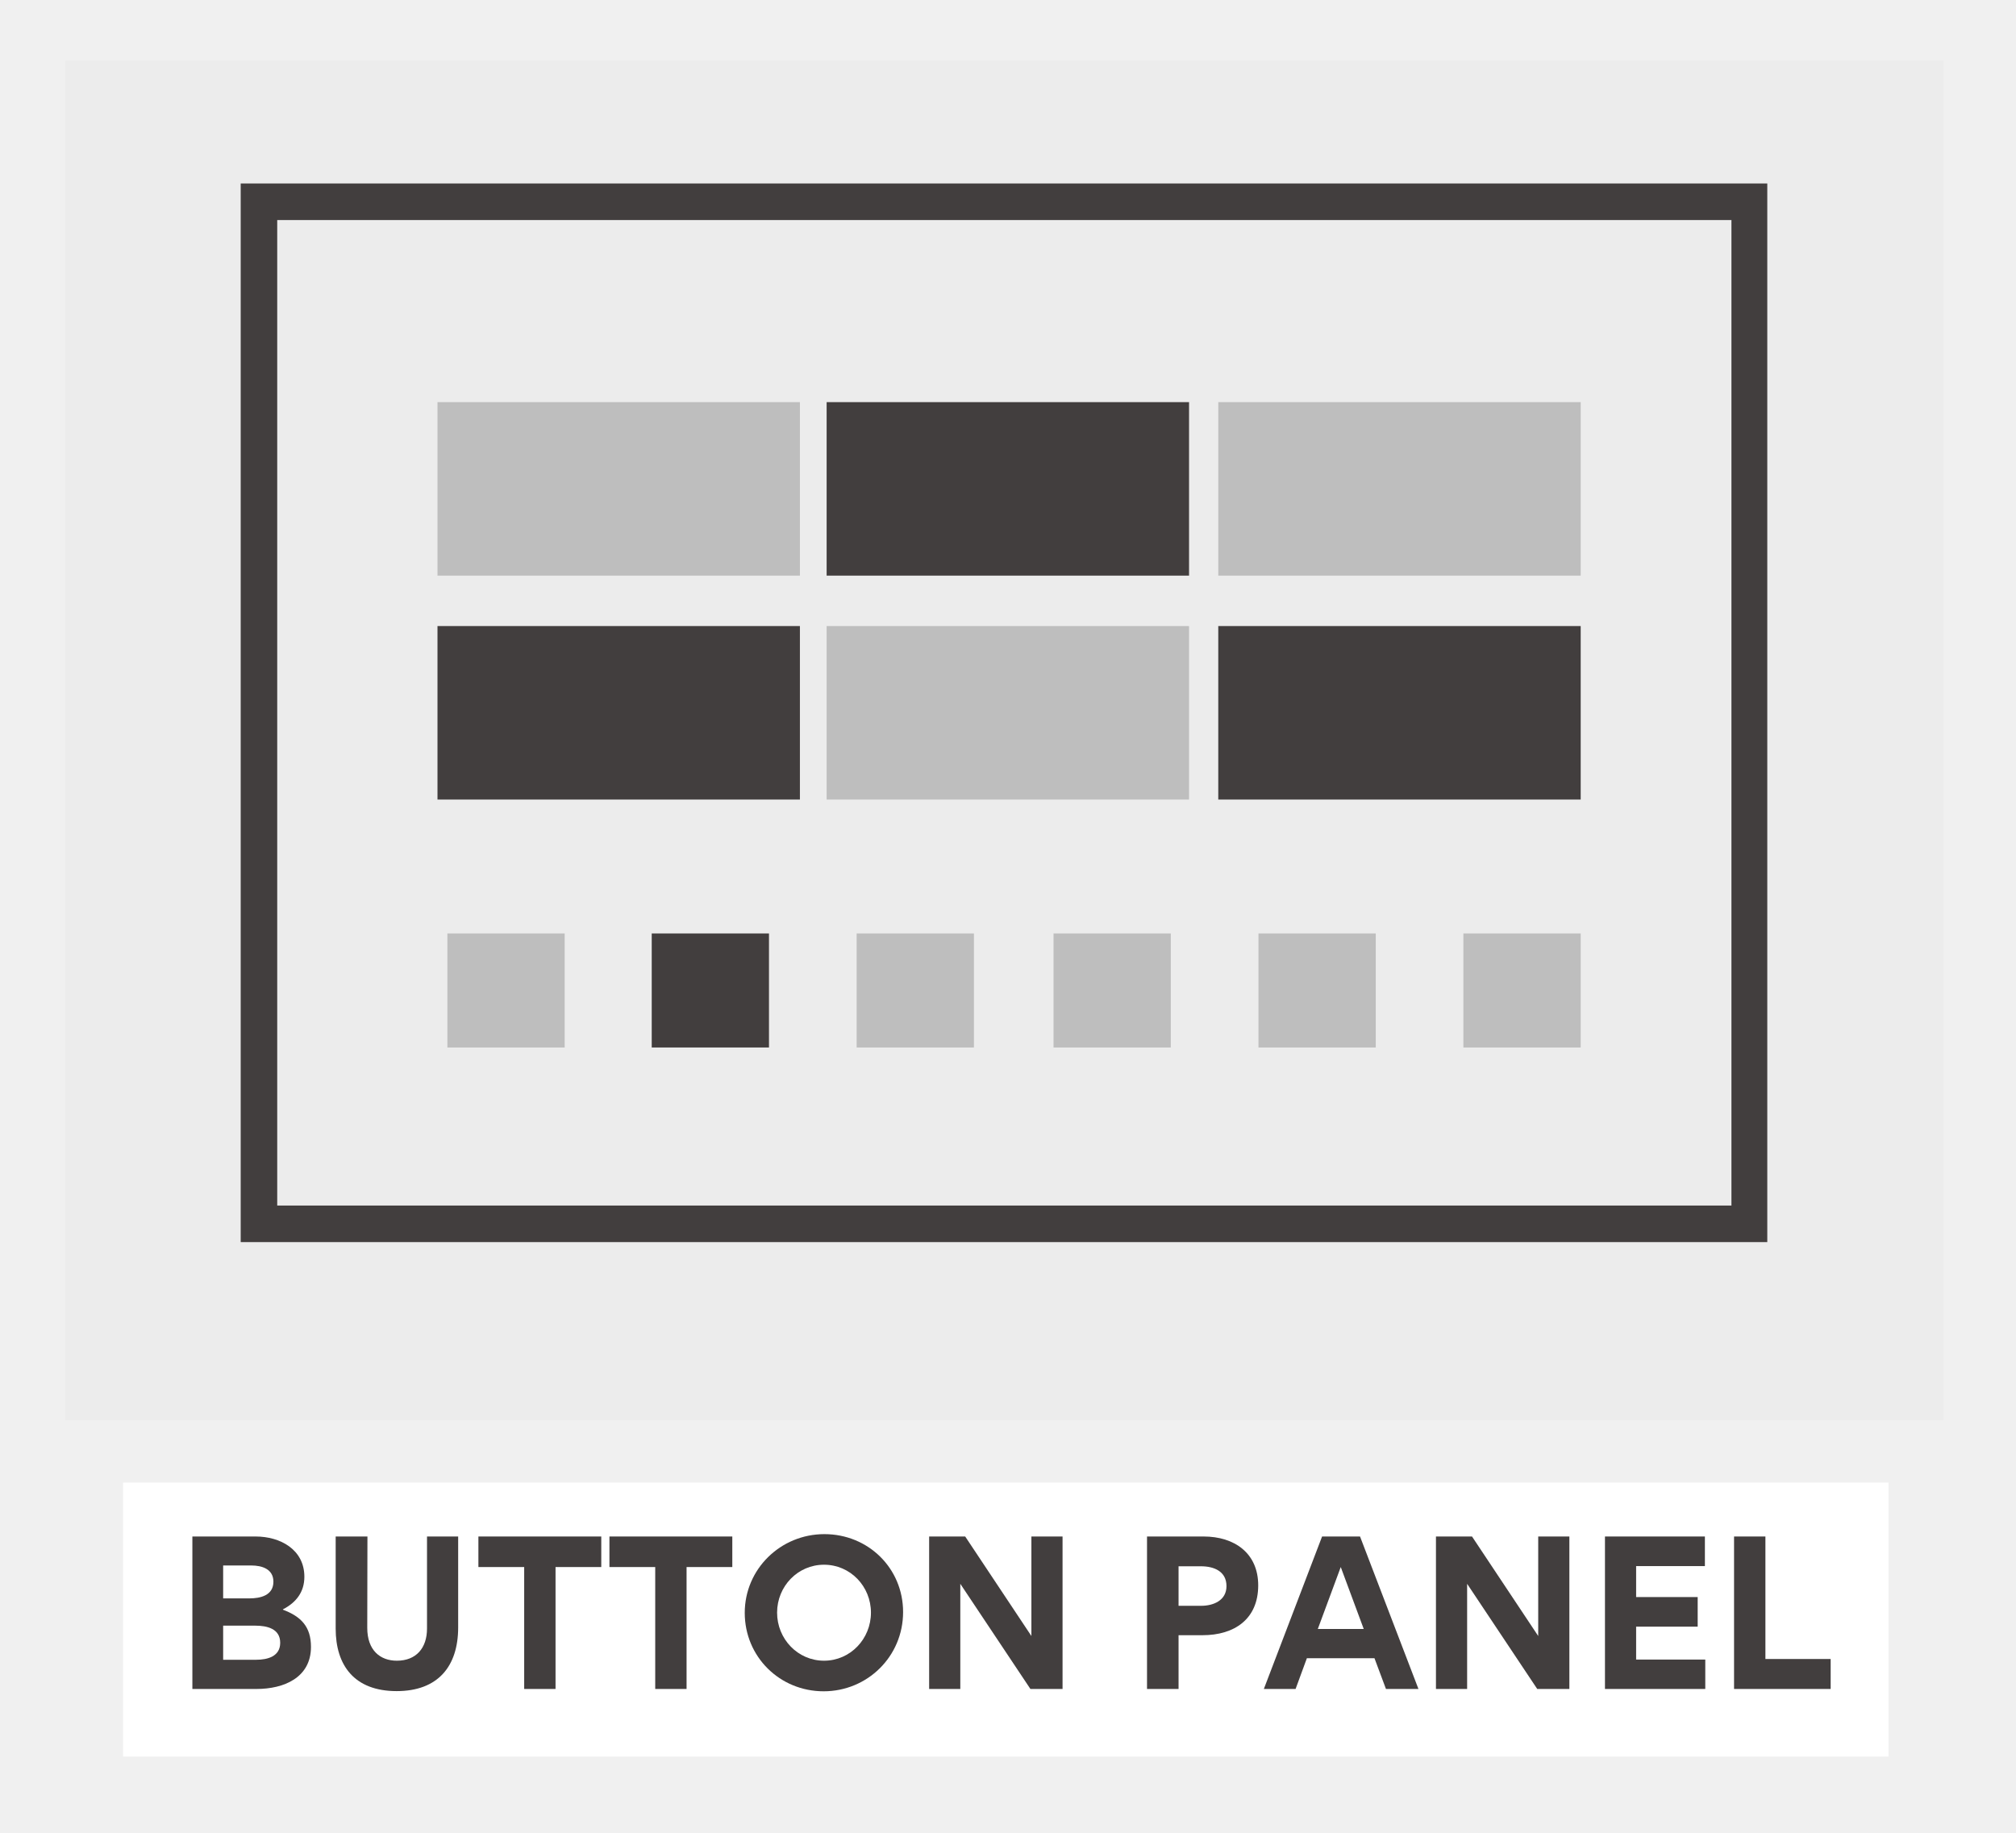
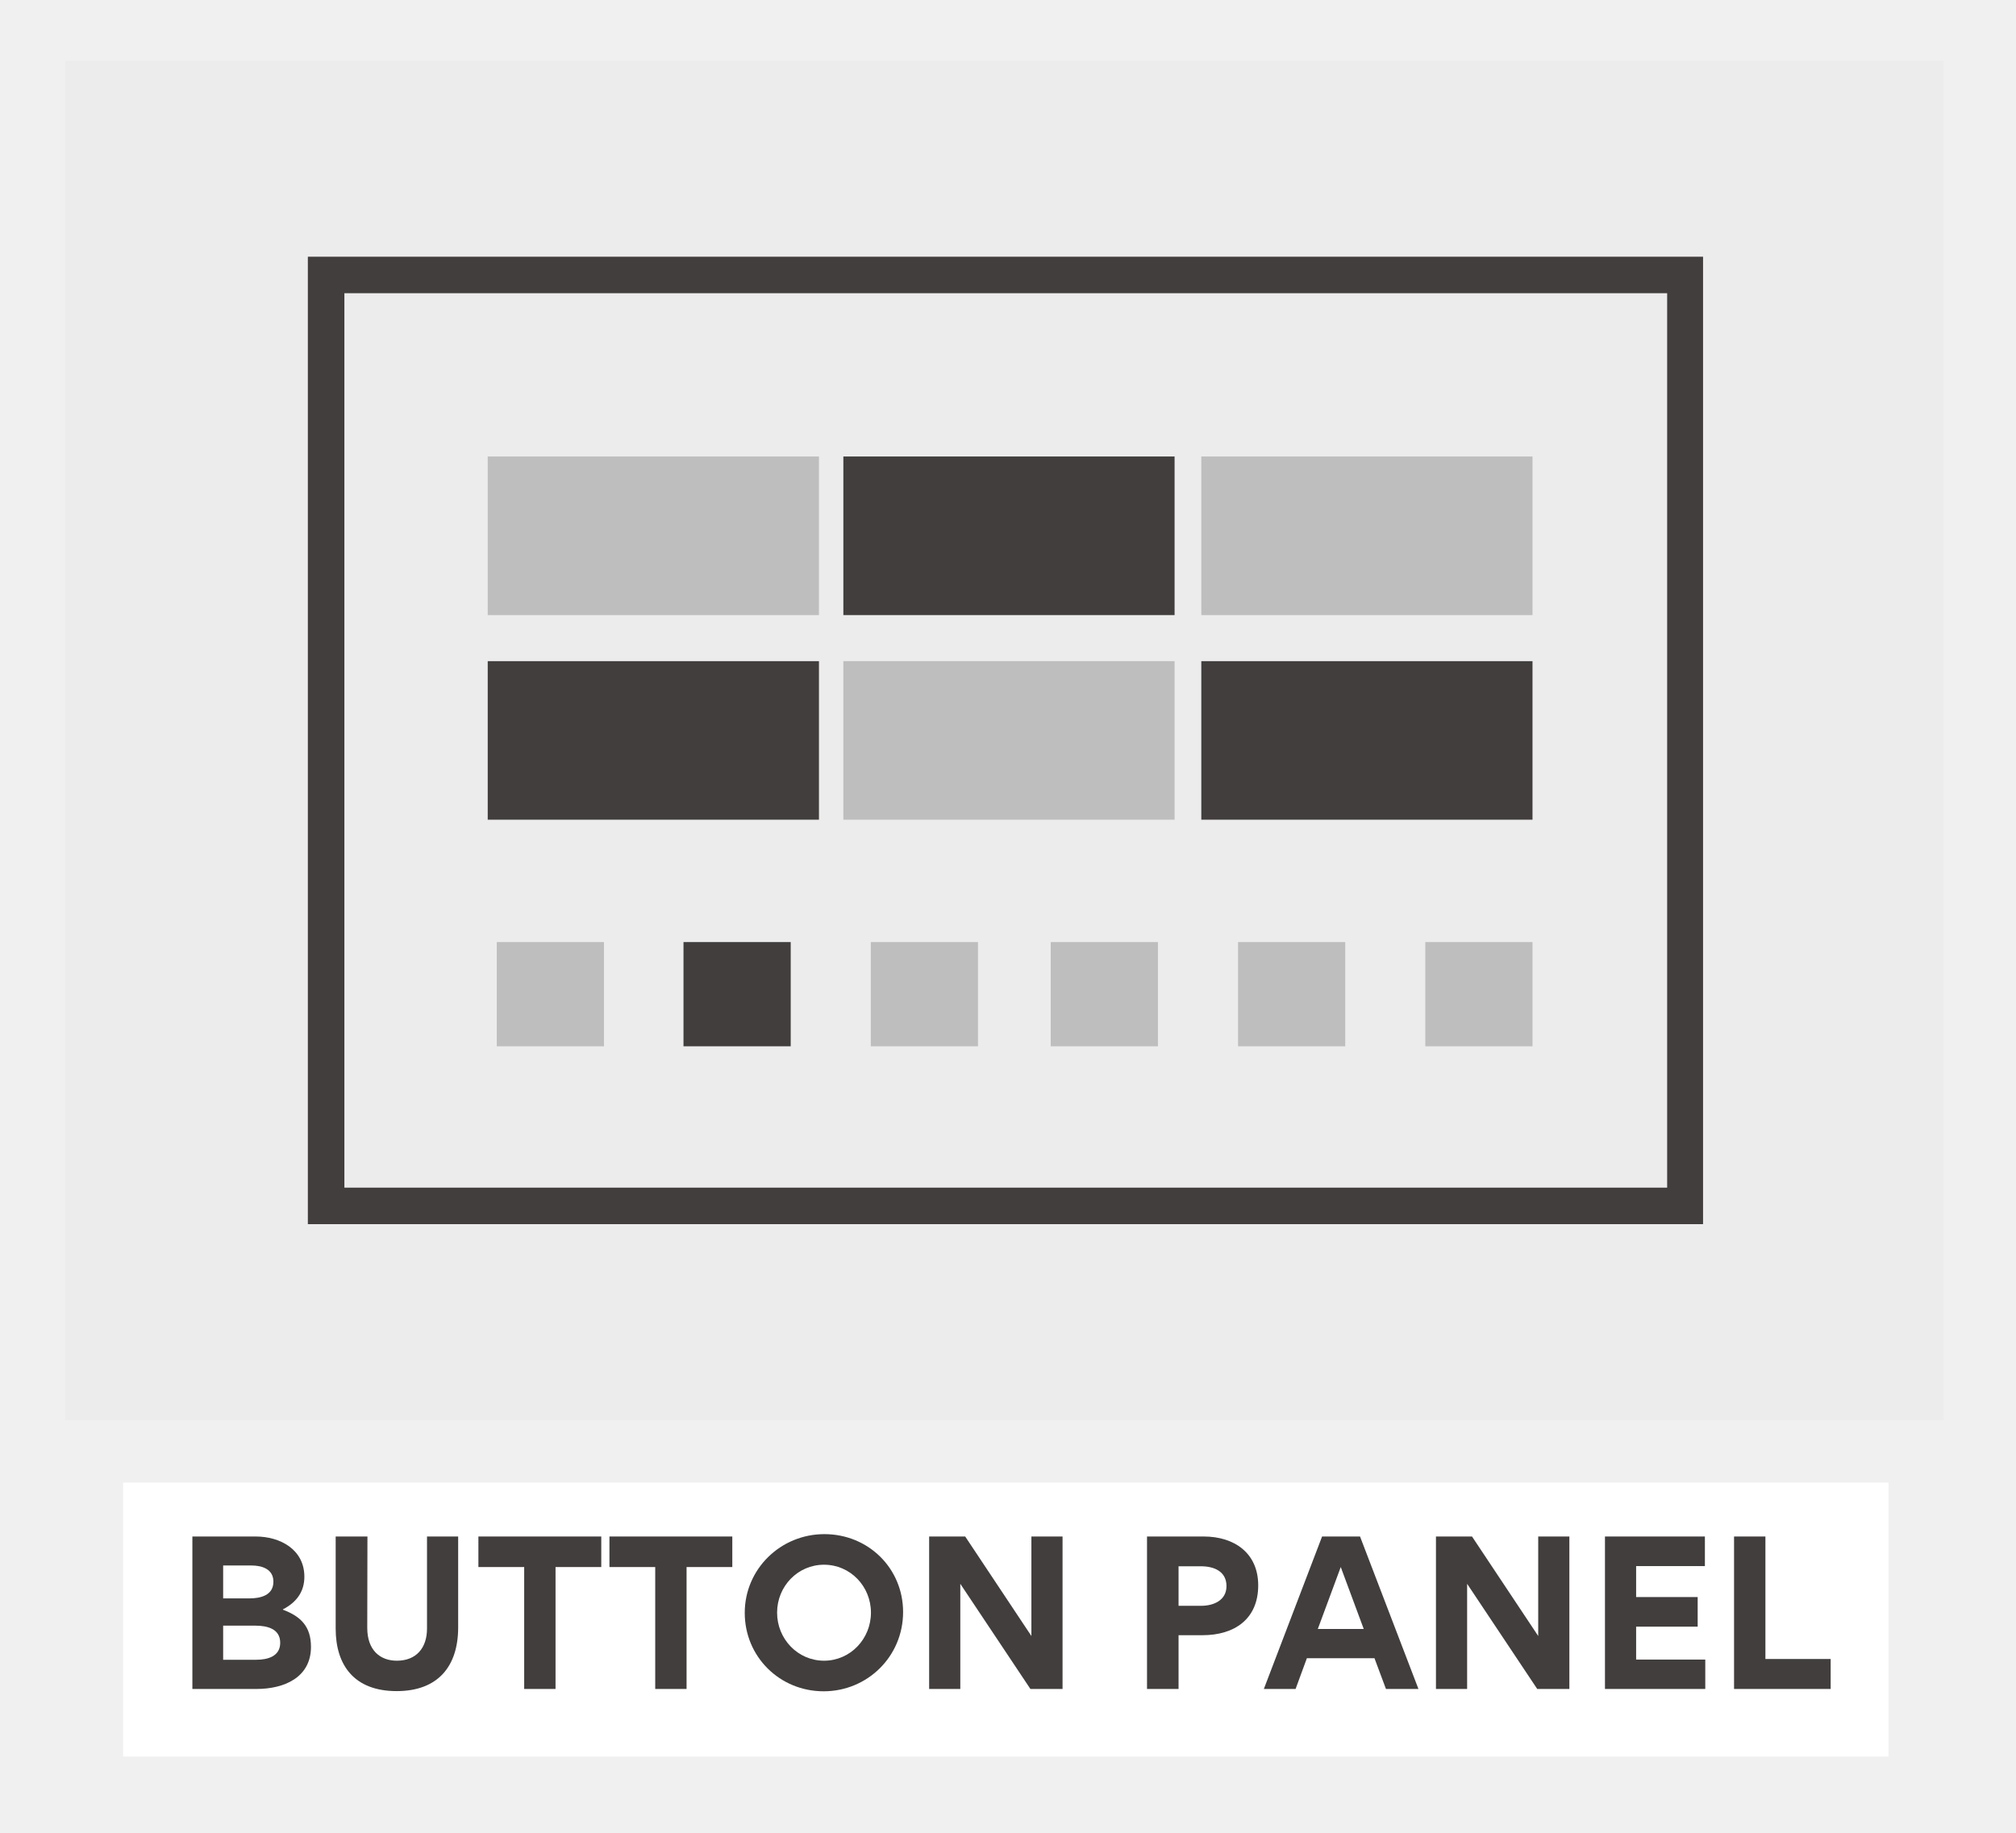
<svg xmlns="http://www.w3.org/2000/svg" width="275" zoomAndPan="magnify" viewBox="0 0 206.25 187.5" height="250" preserveAspectRatio="xMidYMid meet" version="1.0">
  <defs>
    <g />
-     <clipPath id="15b0ea087f">
+     <clipPath id="582410eee8">
      <path d="M 6.664 6.203 L 198.84 6.203 L 198.84 145.293 L 6.664 145.293 Z M 6.664 6.203 " clip-rule="nonzero" />
    </clipPath>
-     <clipPath id="6db726dde8">
-       <path d="M 24.625 18.773 L 180.805 18.773 L 180.805 127.07 L 24.625 127.07 Z M 24.625 18.773 " clip-rule="nonzero" />
+     <clipPath id="640d3103cc">
+       <path d="M 31.496 26.262 L 174.234 26.262 L 174.234 125.234 L 31.496 125.234 Z M 31.496 26.262 " clip-rule="nonzero" />
    </clipPath>
-     <clipPath id="4aba22b59f">
-       <path d="M 44.758 41.141 L 81.836 41.141 L 81.836 58.891 L 44.758 58.891 Z M 44.758 41.141 " clip-rule="nonzero" />
+     <clipPath id="a2bf1ac9d0">
+       <path d="M 49.898 46.703 L 83.785 46.703 L 83.785 62.926 L 49.898 62.926 Z M 49.898 46.703 " clip-rule="nonzero" />
    </clipPath>
-     <clipPath id="6d17a61d46">
-       <path d="M 84.57 41.141 L 121.648 41.141 L 121.648 58.891 L 84.57 58.891 Z M 84.57 41.141 " clip-rule="nonzero" />
+     <clipPath id="75bc59a980">
+       <path d="M 86.281 46.703 L 120.168 46.703 L 120.168 62.926 L 86.281 62.926 Z M 86.281 46.703 " clip-rule="nonzero" />
    </clipPath>
-     <clipPath id="d7763e1a05">
-       <path d="M 124.637 41.141 L 161.715 41.141 L 161.715 58.891 L 124.637 58.891 Z M 124.637 41.141 " clip-rule="nonzero" />
+     <clipPath id="9fe44c0c40">
+       <path d="M 122.902 46.703 L 156.785 46.703 L 156.785 62.926 L 122.902 62.926 Z M 122.902 46.703 " clip-rule="nonzero" />
    </clipPath>
-     <clipPath id="944cd20fad">
-       <path d="M 44.758 64.047 L 81.836 64.047 L 81.836 81.797 L 44.758 81.797 Z M 44.758 64.047 " clip-rule="nonzero" />
+     <clipPath id="d3e7b6128b">
+       <path d="M 49.898 67.637 L 83.785 67.637 L 83.785 83.859 L 49.898 83.859 Z M 49.898 67.637 " clip-rule="nonzero" />
    </clipPath>
-     <clipPath id="02354ffc2f">
-       <path d="M 84.57 64.047 L 121.648 64.047 L 121.648 81.797 L 84.57 81.797 Z M 84.57 64.047 " clip-rule="nonzero" />
+     <clipPath id="d5bca17bfa">
+       <path d="M 86.281 67.637 L 120.168 67.637 L 120.168 83.859 L 86.281 83.859 Z M 86.281 67.637 " clip-rule="nonzero" />
    </clipPath>
-     <clipPath id="621d059b63">
-       <path d="M 124.637 64.047 L 161.715 64.047 L 161.715 81.797 L 124.637 81.797 Z M 124.637 64.047 " clip-rule="nonzero" />
+     <clipPath id="2069c77d42">
+       <path d="M 122.902 67.637 L 156.785 67.637 L 156.785 83.859 L 122.902 83.859 Z M 122.902 67.637 " clip-rule="nonzero" />
    </clipPath>
-     <clipPath id="ecc6466e47">
-       <path d="M 45.77 95.496 L 57.77 95.496 L 57.77 107.164 L 45.77 107.164 Z M 45.77 95.496 " clip-rule="nonzero" />
+     <clipPath id="027dab3f17">
+       <path d="M 50.824 96.379 L 61.789 96.379 L 61.789 107.043 L 50.824 107.043 Z M 50.824 96.379 " clip-rule="nonzero" />
    </clipPath>
-     <clipPath id="392296d5ce">
-       <path d="M 66.676 95.496 L 78.672 95.496 L 78.672 107.164 L 66.676 107.164 Z M 66.676 95.496 " clip-rule="nonzero" />
+     <clipPath id="5f5a30bc40">
+       <path d="M 69.926 96.379 L 80.895 96.379 L 80.895 107.043 L 69.926 107.043 Z M 69.926 96.379 " clip-rule="nonzero" />
    </clipPath>
-     <clipPath id="64ab45ce28">
-       <path d="M 87.641 95.496 L 99.641 95.496 L 99.641 107.164 L 87.641 107.164 Z M 87.641 95.496 " clip-rule="nonzero" />
+     <clipPath id="e6d4797510">
+       <path d="M 89.09 96.379 L 100.055 96.379 L 100.055 107.043 L 89.09 107.043 Z M 89.09 96.379 " clip-rule="nonzero" />
    </clipPath>
-     <clipPath id="845ea7f23e">
-       <path d="M 107.781 95.496 L 119.781 95.496 L 119.781 107.164 L 107.781 107.164 Z M 107.781 95.496 " clip-rule="nonzero" />
+     <clipPath id="313976910a">
+       <path d="M 107.496 96.379 L 118.465 96.379 L 118.465 107.043 L 107.496 107.043 Z M 107.496 96.379 " clip-rule="nonzero" />
    </clipPath>
-     <clipPath id="476ca83982">
-       <path d="M 128.75 95.496 L 140.75 95.496 L 140.75 107.164 L 128.75 107.164 Z M 128.75 95.496 " clip-rule="nonzero" />
+     <clipPath id="a9387803f2">
+       <path d="M 126.66 96.379 L 137.625 96.379 L 137.625 107.043 L 126.66 107.043 Z M 126.66 96.379 " clip-rule="nonzero" />
    </clipPath>
-     <clipPath id="95cde4af14">
-       <path d="M 149.715 95.496 L 161.715 95.496 L 161.715 107.164 L 149.715 107.164 Z M 149.715 95.496 " clip-rule="nonzero" />
+     <clipPath id="c79439dfaf">
+       <path d="M 145.82 96.379 L 156.785 96.379 L 156.785 107.043 L 145.82 107.043 Z M 145.82 96.379 " clip-rule="nonzero" />
    </clipPath>
-     <clipPath id="b84e7a4bb8">
+     <clipPath id="53880334c2">
      <path d="M 12.594 151.676 L 193.203 151.676 L 193.203 179.699 L 12.594 179.699 Z M 12.594 151.676 " clip-rule="nonzero" />
    </clipPath>
  </defs>
-   <g clip-path="url(#15b0ea087f)">
+   <g clip-path="url(#582410eee8)">
    <path fill="#ececec" d="M 6.664 6.203 L 198.84 6.203 L 198.84 145.293 L 6.664 145.293 Z M 6.664 6.203 " fill-opacity="1" fill-rule="nonzero" />
  </g>
-   <g clip-path="url(#6db726dde8)">
-     <path stroke-linecap="butt" transform="matrix(0.747283, 0, 0, 0.747283, 24.6231, 18.7736)" fill="none" stroke-linejoin="miter" d="M 0.003 -0 L 209.093 -0 L 209.093 144.921 L 0.003 144.921 Z M 0.003 -0 " stroke="#423e3e" stroke-width="10" stroke-opacity="1" stroke-miterlimit="4" />
+   <g clip-path="url(#640d3103cc)">
+     <path stroke-linecap="butt" transform="matrix(0.682954, 0, 0, 0.682954, 31.49625, 26.26099)" fill="none" stroke-linejoin="miter" d="M -0 0.001 L 209.093 0.001 L 209.093 144.92 L -0 144.92 Z M -0 0.001 " stroke="#423e3e" stroke-width="10.942" stroke-opacity="1" stroke-miterlimit="4" />
  </g>
-   <g clip-path="url(#4aba22b59f)">
-     <path fill="#bebebe" d="M 44.758 41.141 L 81.836 41.141 L 81.836 58.891 L 44.758 58.891 Z M 44.758 41.141 " fill-opacity="1" fill-rule="nonzero" />
+   <g clip-path="url(#a2bf1ac9d0)">
+     <path fill="#bebebe" d="M 49.898 46.703 L 83.785 46.703 L 83.785 62.926 L 49.898 62.926 Z M 49.898 46.703 " fill-opacity="1" fill-rule="nonzero" />
  </g>
-   <g clip-path="url(#6d17a61d46)">
-     <path fill="#423e3e" d="M 84.57 41.141 L 121.648 41.141 L 121.648 58.891 L 84.57 58.891 Z M 84.57 41.141 " fill-opacity="1" fill-rule="nonzero" />
+   <g clip-path="url(#75bc59a980)">
+     <path fill="#423e3e" d="M 86.281 46.703 L 120.168 46.703 L 120.168 62.926 L 86.281 62.926 Z M 86.281 46.703 " fill-opacity="1" fill-rule="nonzero" />
  </g>
-   <g clip-path="url(#d7763e1a05)">
-     <path fill="#bebebe" d="M 124.637 41.141 L 161.715 41.141 L 161.715 58.891 L 124.637 58.891 Z M 124.637 41.141 " fill-opacity="1" fill-rule="nonzero" />
+   <g clip-path="url(#9fe44c0c40)">
+     <path fill="#bebebe" d="M 122.902 46.703 L 156.785 46.703 L 156.785 62.926 L 122.902 62.926 Z M 122.902 46.703 " fill-opacity="1" fill-rule="nonzero" />
  </g>
-   <g clip-path="url(#944cd20fad)">
-     <path fill="#423e3e" d="M 44.758 64.047 L 81.836 64.047 L 81.836 81.797 L 44.758 81.797 Z M 44.758 64.047 " fill-opacity="1" fill-rule="nonzero" />
+   <g clip-path="url(#d3e7b6128b)">
+     <path fill="#423e3e" d="M 49.898 67.637 L 83.785 67.637 L 83.785 83.859 L 49.898 83.859 Z M 49.898 67.637 " fill-opacity="1" fill-rule="nonzero" />
  </g>
-   <g clip-path="url(#02354ffc2f)">
-     <path fill="#bebebe" d="M 84.57 64.047 L 121.648 64.047 L 121.648 81.797 L 84.57 81.797 Z M 84.57 64.047 " fill-opacity="1" fill-rule="nonzero" />
+   <g clip-path="url(#d5bca17bfa)">
+     <path fill="#bebebe" d="M 86.281 67.637 L 120.168 67.637 L 120.168 83.859 L 86.281 83.859 Z M 86.281 67.637 " fill-opacity="1" fill-rule="nonzero" />
  </g>
-   <g clip-path="url(#621d059b63)">
-     <path fill="#423e3e" d="M 124.637 64.047 L 161.715 64.047 L 161.715 81.797 L 124.637 81.797 Z M 124.637 64.047 " fill-opacity="1" fill-rule="nonzero" />
+   <g clip-path="url(#2069c77d42)">
+     <path fill="#423e3e" d="M 122.902 67.637 L 156.785 67.637 L 156.785 83.859 L 122.902 83.859 Z M 122.902 67.637 " fill-opacity="1" fill-rule="nonzero" />
  </g>
-   <g clip-path="url(#ecc6466e47)">
-     <path fill="#bebebe" d="M 45.77 95.496 L 57.77 95.496 L 57.77 107.164 L 45.77 107.164 Z M 45.77 95.496 " fill-opacity="1" fill-rule="nonzero" />
+   <g clip-path="url(#027dab3f17)">
+     <path fill="#bebebe" d="M 50.824 96.379 L 61.789 96.379 L 61.789 107.043 L 50.824 107.043 Z M 50.824 96.379 " fill-opacity="1" fill-rule="nonzero" />
  </g>
-   <g clip-path="url(#392296d5ce)">
-     <path fill="#423e3e" d="M 66.676 95.496 L 78.672 95.496 L 78.672 107.164 L 66.676 107.164 Z M 66.676 95.496 " fill-opacity="1" fill-rule="nonzero" />
+   <g clip-path="url(#5f5a30bc40)">
+     <path fill="#423e3e" d="M 69.926 96.379 L 80.895 96.379 L 80.895 107.043 L 69.926 107.043 Z M 69.926 96.379 " fill-opacity="1" fill-rule="nonzero" />
  </g>
-   <g clip-path="url(#64ab45ce28)">
-     <path fill="#bebebe" d="M 87.641 95.496 L 99.641 95.496 L 99.641 107.164 L 87.641 107.164 Z M 87.641 95.496 " fill-opacity="1" fill-rule="nonzero" />
+   <g clip-path="url(#e6d4797510)">
+     <path fill="#bebebe" d="M 89.09 96.379 L 100.055 96.379 L 100.055 107.043 L 89.09 107.043 Z M 89.09 96.379 " fill-opacity="1" fill-rule="nonzero" />
  </g>
-   <g clip-path="url(#845ea7f23e)">
-     <path fill="#bebebe" d="M 107.781 95.496 L 119.781 95.496 L 119.781 107.164 L 107.781 107.164 Z M 107.781 95.496 " fill-opacity="1" fill-rule="nonzero" />
+   <g clip-path="url(#313976910a)">
+     <path fill="#bebebe" d="M 107.496 96.379 L 118.465 96.379 L 118.465 107.043 L 107.496 107.043 Z M 107.496 96.379 " fill-opacity="1" fill-rule="nonzero" />
  </g>
-   <g clip-path="url(#476ca83982)">
-     <path fill="#bebebe" d="M 128.75 95.496 L 140.75 95.496 L 140.75 107.164 L 128.75 107.164 Z M 128.75 95.496 " fill-opacity="1" fill-rule="nonzero" />
+   <g clip-path="url(#a9387803f2)">
+     <path fill="#bebebe" d="M 126.66 96.379 L 137.625 96.379 L 137.625 107.043 L 126.66 107.043 Z M 126.66 96.379 " fill-opacity="1" fill-rule="nonzero" />
  </g>
-   <g clip-path="url(#95cde4af14)">
-     <path fill="#bebebe" d="M 149.715 95.496 L 161.715 95.496 L 161.715 107.164 L 149.715 107.164 Z M 149.715 95.496 " fill-opacity="1" fill-rule="nonzero" />
+   <g clip-path="url(#c79439dfaf)">
+     <path fill="#bebebe" d="M 145.82 96.379 L 156.785 96.379 L 156.785 107.043 L 145.82 107.043 Z M 145.82 96.379 " fill-opacity="1" fill-rule="nonzero" />
  </g>
-   <g clip-path="url(#b84e7a4bb8)">
+   <g clip-path="url(#53880334c2)">
    <path fill="#ffffff" d="M 12.594 151.676 L 193.203 151.676 L 193.203 179.699 L 12.594 179.699 Z M 12.594 151.676 " fill-opacity="1" fill-rule="nonzero" />
  </g>
  <g fill="#423e3e" fill-opacity="1">
    <g transform="translate(17.86939, 172.7873)">
      <g>
        <path d="M 13.945 -4.305 C 13.945 -6.375 12.93 -7.41 11.078 -8.109 L 11.078 -8.148 C 12.434 -8.844 13.27 -9.922 13.27 -11.477 C 13.27 -14.266 10.797 -15.598 8.289 -15.598 L 1.812 -15.598 L 1.812 0 L 8.387 0 C 11.137 0 13.945 -1.137 13.945 -4.305 Z M 10.102 -10.977 C 10.102 -9.562 8.766 -9.266 7.629 -9.266 L 4.961 -9.266 L 4.961 -12.633 L 7.848 -12.633 C 8.926 -12.633 10.102 -12.273 10.102 -10.977 Z M 10.797 -4.723 C 10.797 -3.328 9.504 -2.988 8.348 -2.988 L 4.961 -2.988 L 4.961 -6.477 L 8.246 -6.477 C 9.441 -6.477 10.797 -6.176 10.797 -4.723 Z M 10.797 -4.723 " />
      </g>
    </g>
  </g>
  <g fill="#423e3e" fill-opacity="1">
    <g transform="translate(32.68964, 172.7873)">
      <g>
        <path d="M 14.184 -6.297 L 14.184 -15.598 L 10.996 -15.598 L 10.996 -6.176 C 10.996 -4.203 9.902 -2.891 7.91 -2.891 C 6.215 -2.891 4.883 -3.945 4.883 -6.254 L 4.902 -15.598 L 1.652 -15.598 L 1.652 -6.176 C 1.652 -2.41 3.566 0.219 7.891 0.219 C 12.113 0.219 14.184 -2.312 14.184 -6.297 Z M 14.184 -6.297 " />
      </g>
    </g>
  </g>
  <g fill="#423e3e" fill-opacity="1">
    <g transform="translate(48.52578, 172.7873)">
      <g>
        <path d="M 5.102 0 L 8.309 0 L 8.309 -12.473 L 12.988 -12.473 L 12.988 -15.598 L 0.418 -15.598 L 0.418 -12.473 L 5.102 -12.473 Z M 5.102 0 " />
      </g>
    </g>
  </g>
  <g fill="#423e3e" fill-opacity="1">
    <g transform="translate(61.93172, 172.7873)">
      <g>
        <path d="M 5.102 0 L 8.309 0 L 8.309 -12.473 L 12.988 -12.473 L 12.988 -15.598 L 0.418 -15.598 L 0.418 -12.473 L 5.102 -12.473 Z M 5.102 0 " />
      </g>
    </g>
  </g>
  <g fill="#423e3e" fill-opacity="1">
    <g transform="translate(75.33766, 172.7873)">
      <g>
        <path d="M 0.855 -7.789 C 0.855 -3.289 4.441 0.238 8.926 0.238 C 13.406 0.238 17.055 -3.328 17.055 -7.871 C 17.055 -12.352 13.488 -15.84 9.004 -15.84 C 4.523 -15.84 0.855 -12.273 0.855 -7.789 Z M 4.164 -7.809 C 4.164 -10.5 6.277 -12.711 8.965 -12.711 C 11.656 -12.711 13.766 -10.5 13.766 -7.809 C 13.766 -5.121 11.656 -2.891 8.965 -2.891 C 6.277 -2.891 4.164 -5.121 4.164 -7.809 Z M 4.164 -7.809 " />
      </g>
    </g>
  </g>
  <g fill="#423e3e" fill-opacity="1">
    <g transform="translate(93.24546, 172.7873)">
      <g>
        <path d="M 5 -10.758 L 12.172 0 L 15.461 0 L 15.461 -15.598 L 12.273 -15.598 L 12.273 -5.418 L 5.5 -15.598 L 1.812 -15.598 L 1.812 0 L 5 0 Z M 5 -10.758 " />
      </g>
    </g>
  </g>
  <g fill="#423e3e" fill-opacity="1">
    <g transform="translate(110.5357, 172.7873)">
      <g />
    </g>
  </g>
  <g fill="#423e3e" fill-opacity="1">
    <g transform="translate(115.5356, 172.7873)">
      <g>
        <path d="M 13.188 -10.598 C 13.188 -13.906 10.738 -15.598 7.609 -15.598 L 1.812 -15.598 L 1.812 0 L 5.039 0 L 5.039 -5.5 L 7.492 -5.5 C 10.758 -5.5 13.188 -7.152 13.188 -10.598 Z M 9.941 -10.52 C 9.941 -9.066 8.625 -8.508 7.352 -8.508 L 5.039 -8.508 L 5.039 -12.551 L 7.332 -12.551 C 8.668 -12.551 9.941 -12.035 9.941 -10.52 Z M 9.941 -10.52 " />
      </g>
    </g>
  </g>
  <g fill="#423e3e" fill-opacity="1">
    <g transform="translate(129.32, 172.7873)">
      <g>
        <path d="M 3.227 0 L 4.383 -3.148 L 11.297 -3.148 L 12.473 0 L 15.797 0 L 9.82 -15.598 L 5.938 -15.598 L -0.02 0 Z M 7.848 -12.473 L 10.199 -6.137 L 5.5 -6.137 Z M 7.848 -12.473 " />
      </g>
    </g>
  </g>
  <g fill="#423e3e" fill-opacity="1">
    <g transform="translate(145.0964, 172.7873)">
      <g>
        <path d="M 5 -10.758 L 12.172 0 L 15.461 0 L 15.461 -15.598 L 12.273 -15.598 L 12.273 -5.418 L 5.5 -15.598 L 1.812 -15.598 L 1.812 0 L 5 0 Z M 5 -10.758 " />
      </g>
    </g>
  </g>
  <g fill="#423e3e" fill-opacity="1">
    <g transform="translate(162.3867, 172.7873)">
      <g>
        <path d="M 1.812 -15.598 L 1.812 0 L 12.074 0 L 12.074 -3.008 L 5 -3.008 L 5 -6.375 L 11.297 -6.375 L 11.297 -9.402 L 5 -9.402 L 5 -12.57 L 12.035 -12.57 L 12.035 -15.598 Z M 1.812 -15.598 " />
      </g>
    </g>
  </g>
  <g fill="#423e3e" fill-opacity="1">
    <g transform="translate(175.5934, 172.7873)">
      <g>
        <path d="M 1.812 -15.598 L 1.812 0 L 11.695 0 L 11.695 -3.066 L 5.02 -3.066 L 5.02 -15.598 Z M 1.812 -15.598 " />
      </g>
    </g>
  </g>
</svg>
